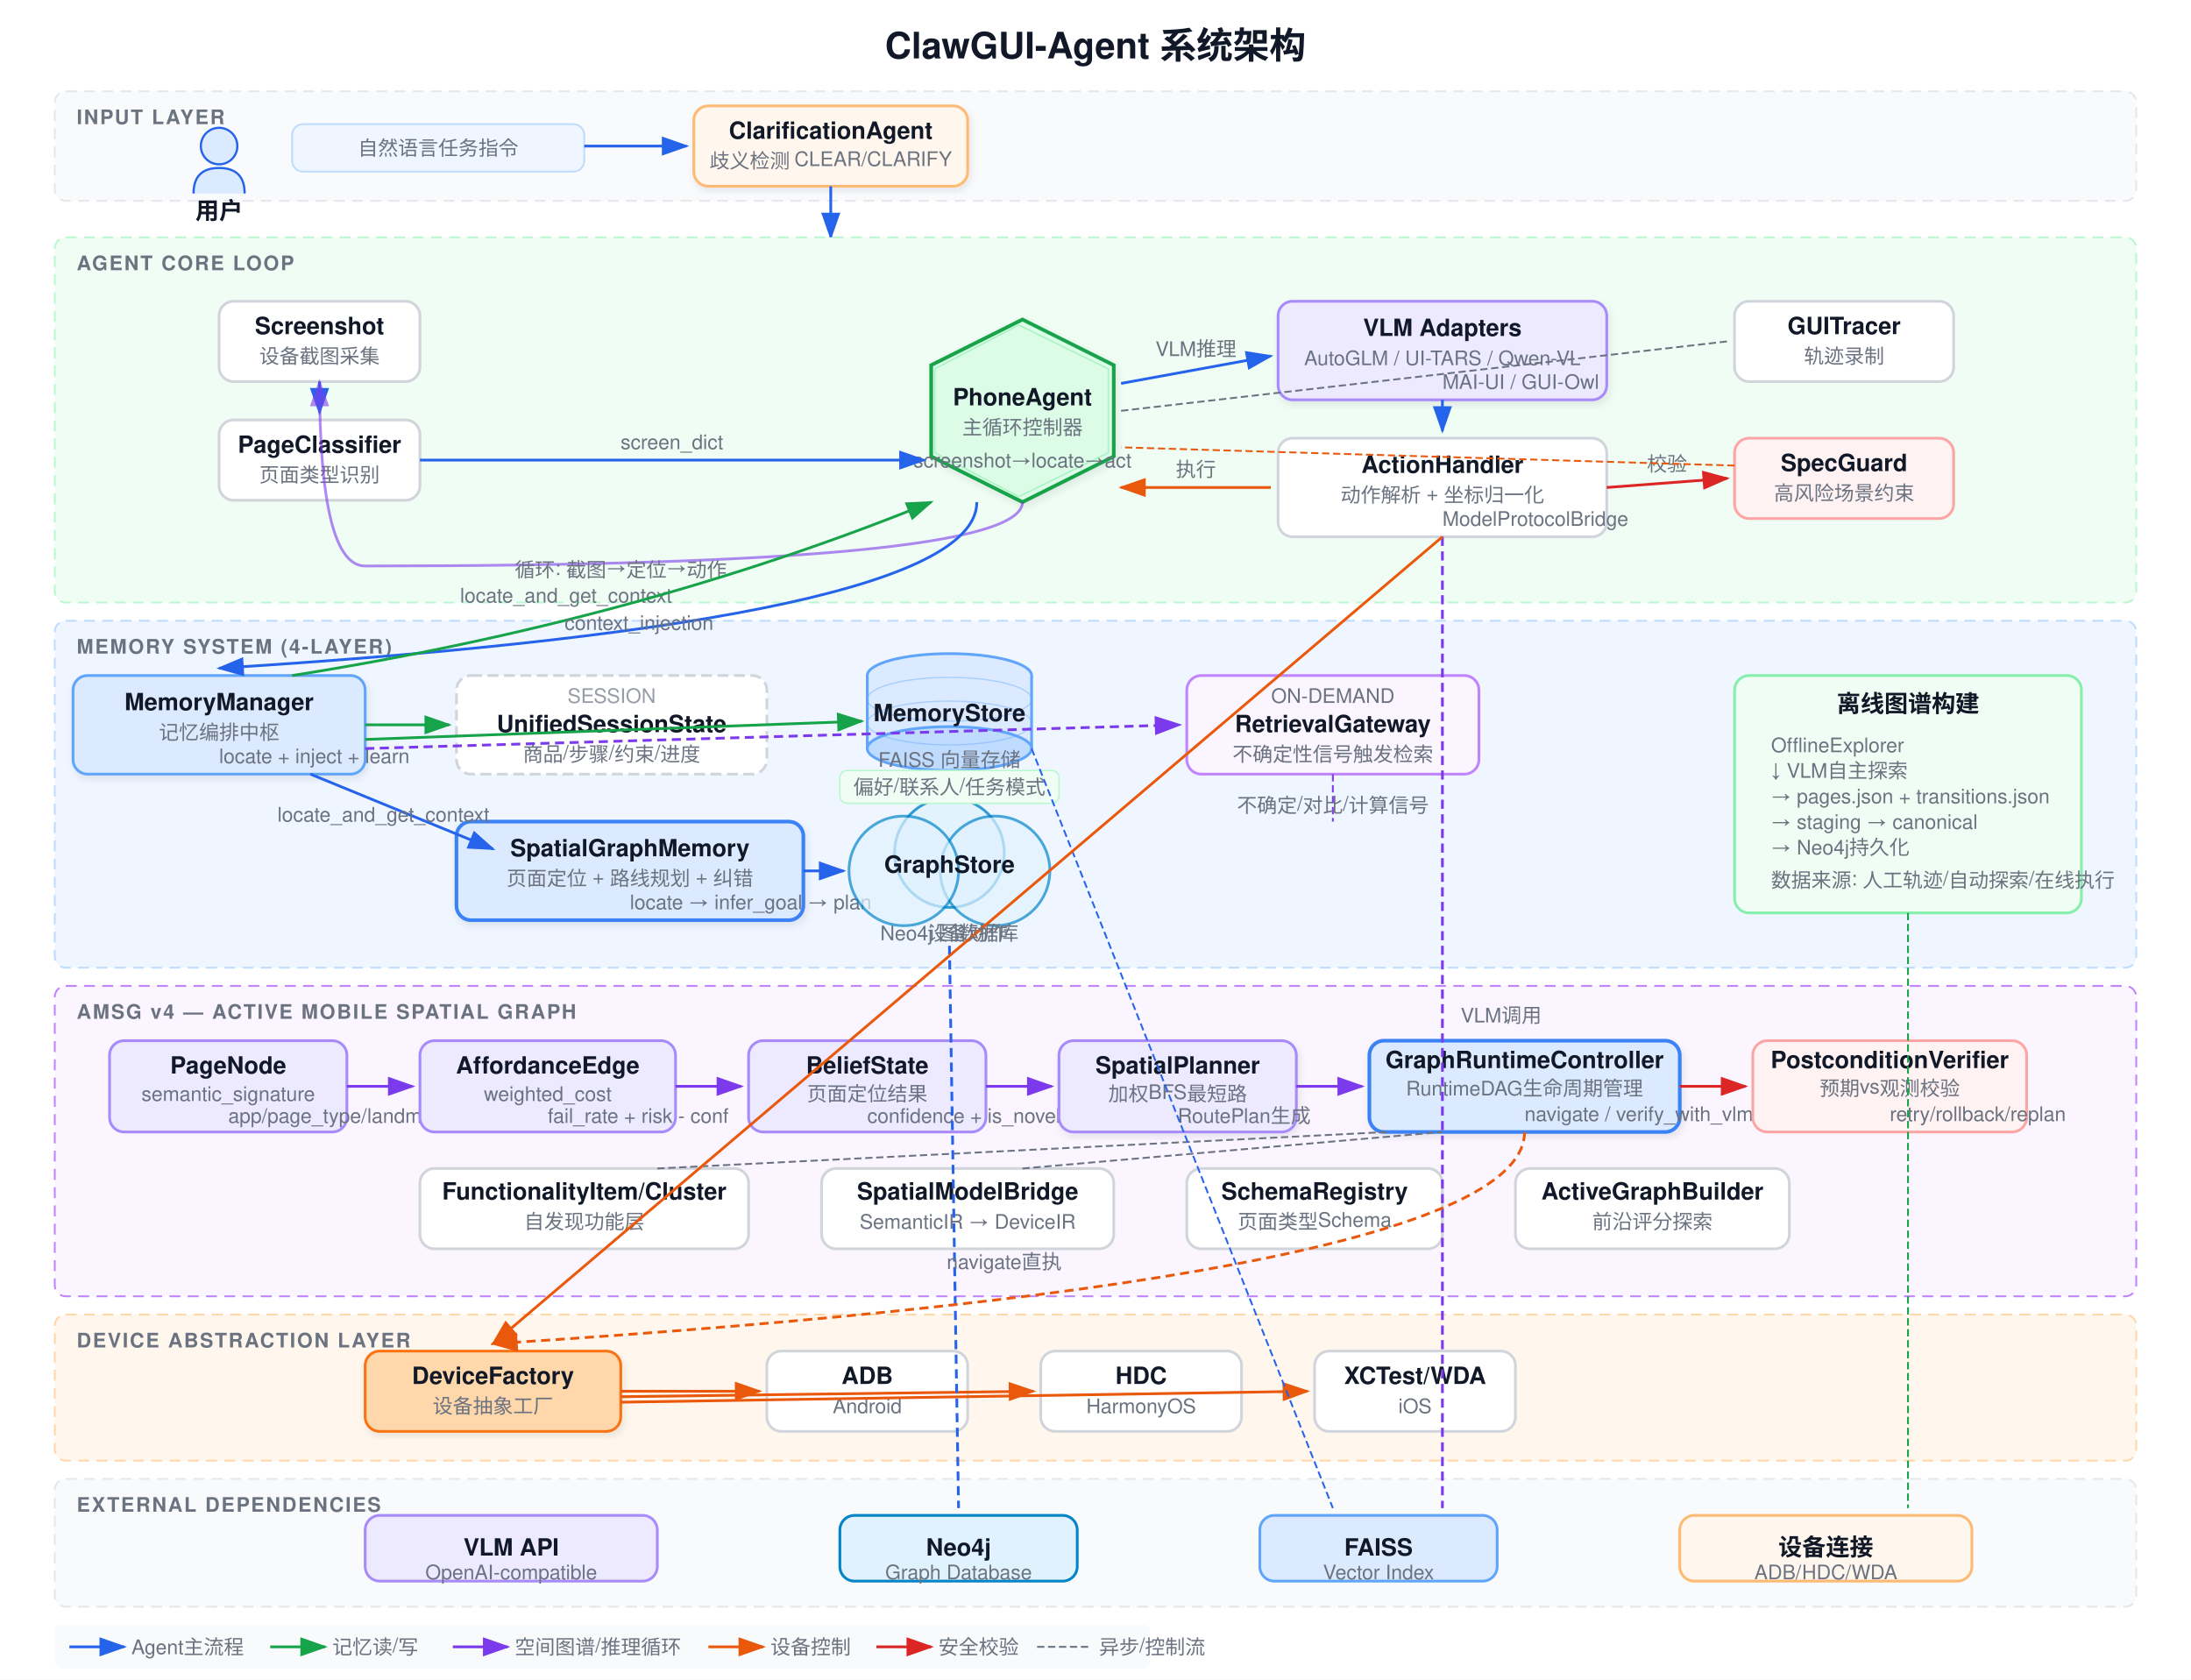
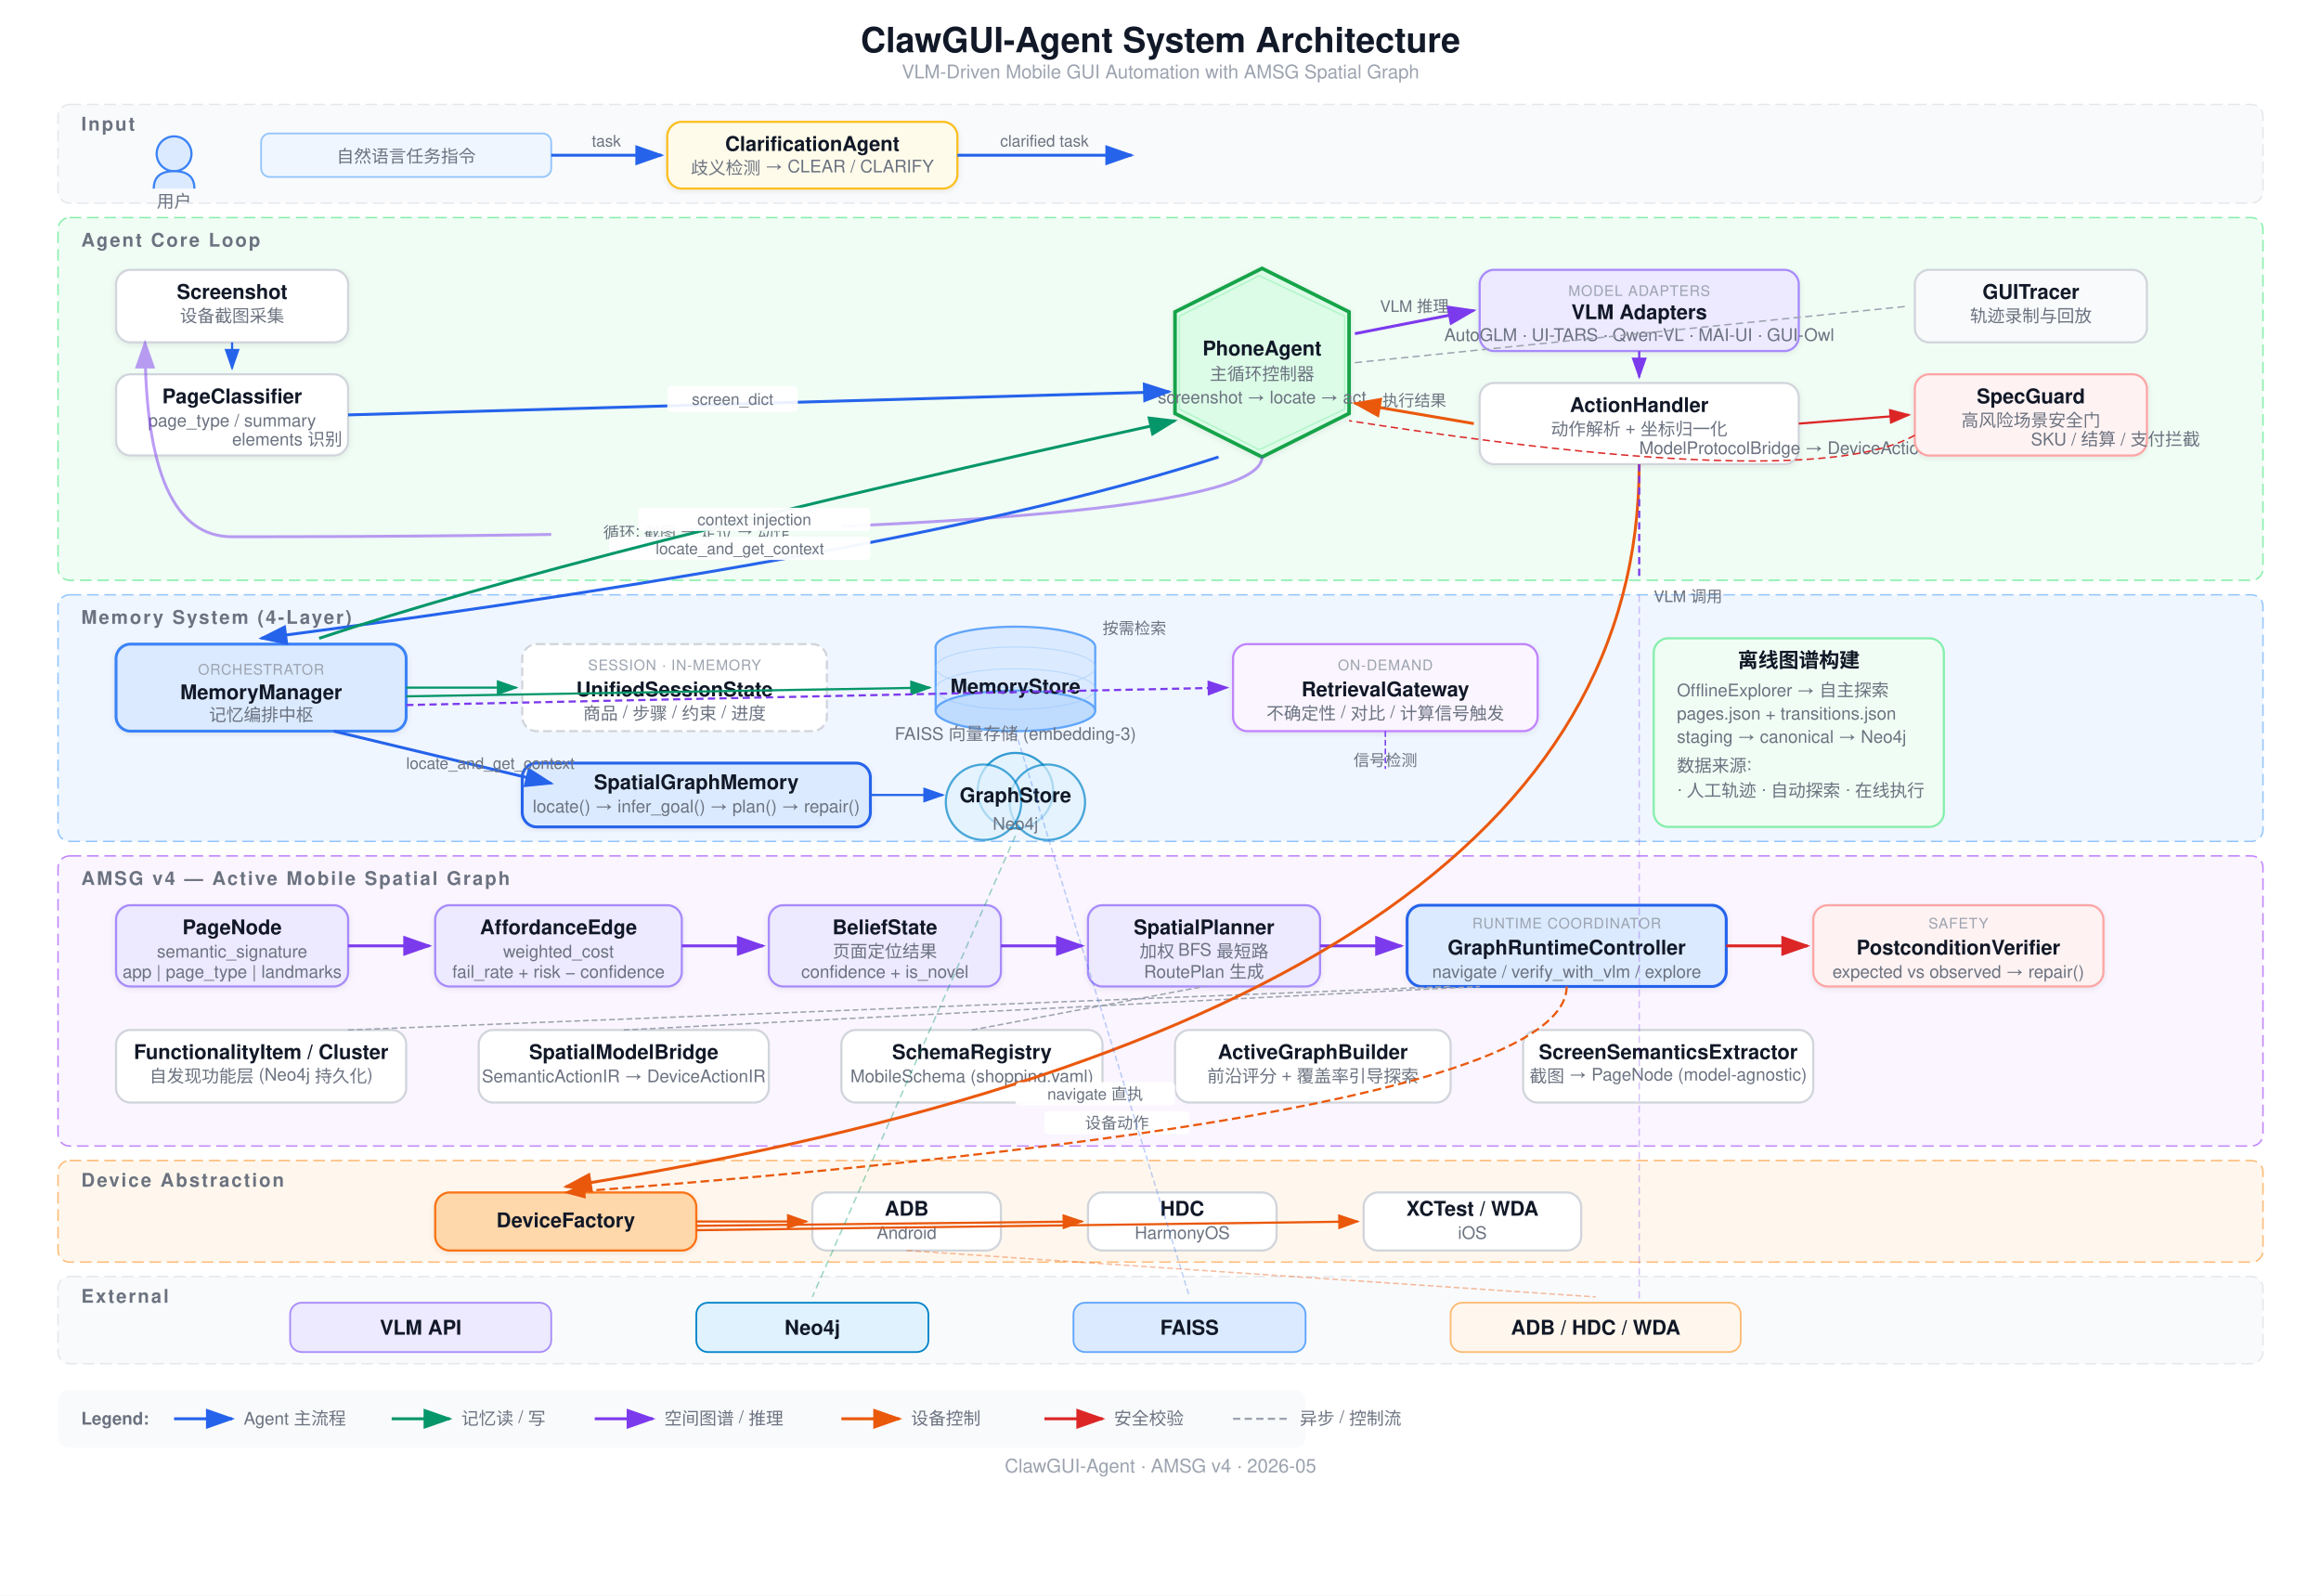
- <svg xmlns="http://www.w3.org/2000/svg" viewBox="0 0 1200 920" width="1200" height="920">
+ <svg xmlns="http://www.w3.org/2000/svg" viewBox="0 0 1600 1100" width="1600" height="1100">
  <style>
    text { font-family: 'Helvetica Neue', Helvetica, Arial, 'PingFang SC', 'Microsoft YaHei', sans-serif; }
-     .title { font-size: 20px; font-weight: 700; fill: #111827; }
-     .layer-label { font-size: 11px; font-weight: 600; fill: #6b7280; letter-spacing: 0.08em; }
-     .node-label { font-size: 13px; font-weight: 600; fill: #111827; }
-     .node-sub { font-size: 11px; fill: #6b7280; }
-     .arrow-label { font-size: 11px; fill: #6b7280; }
-     .legend-text { font-size: 11px; fill: #6b7280; }
+     .title { font-size: 24px; font-weight: 700; fill: #111827; }
+     .subtitle { font-size: 13px; fill: #9ca3af; font-weight: 400; }
+     .lane-label { font-size: 13px; font-weight: 700; fill: #6b7280; letter-spacing: 0.1em; text-transform: uppercase; }
+     .node-title { font-size: 14px; font-weight: 600; fill: #111827; }
+     .node-desc { font-size: 12px; fill: #6b7280; }
+     .node-tag { font-size: 10px; fill: #9ca3af; font-weight: 500; letter-spacing: 0.05em; }
+     .edge-label { font-size: 11px; fill: #6b7280; }
+     .legend-item { font-size: 12px; fill: #6b7280; }
  </style>
  <defs>
-     <marker id="arrow-blue" markerWidth="10" markerHeight="7" refX="9" refY="3.5" orient="auto">
-       <polygon points="0 0, 10 3.5, 0 7" fill="#2563eb" />
-     </marker>
-     <marker id="arrow-green" markerWidth="10" markerHeight="7" refX="9" refY="3.5" orient="auto">
-       <polygon points="0 0, 10 3.5, 0 7" fill="#16a34a" />
-     </marker>
-     <marker id="arrow-purple" markerWidth="10" markerHeight="7" refX="9" refY="3.5" orient="auto">
-       <polygon points="0 0, 10 3.5, 0 7" fill="#7c3aed" />
-     </marker>
-     <marker id="arrow-orange" markerWidth="10" markerHeight="7" refX="9" refY="3.5" orient="auto">
-       <polygon points="0 0, 10 3.5, 0 7" fill="#ea580c" />
-     </marker>
-     <marker id="arrow-red" markerWidth="10" markerHeight="7" refX="9" refY="3.5" orient="auto">
-       <polygon points="0 0, 10 3.5, 0 7" fill="#dc2626" />
-     </marker>
-     <filter id="shadow" x="-5%" y="-5%" width="115%" height="115%">
-       <feDropShadow dx="1" dy="2" stdDeviation="2" flood-color="#00000015" />
+     <marker id="a-blue" markerWidth="10" markerHeight="7" refX="9" refY="3.5" orient="auto">
+       <polygon points="0 0,10 3.5,0 7" fill="#2563eb" />
+     </marker>
+     <marker id="a-green" markerWidth="10" markerHeight="7" refX="9" refY="3.5" orient="auto">
+       <polygon points="0 0,10 3.5,0 7" fill="#059669" />
+     </marker>
+     <marker id="a-purple" markerWidth="10" markerHeight="7" refX="9" refY="3.5" orient="auto">
+       <polygon points="0 0,10 3.5,0 7" fill="#7c3aed" />
+     </marker>
+     <marker id="a-orange" markerWidth="10" markerHeight="7" refX="9" refY="3.5" orient="auto">
+       <polygon points="0 0,10 3.5,0 7" fill="#ea580c" />
+     </marker>
+     <marker id="a-red" markerWidth="10" markerHeight="7" refX="9" refY="3.5" orient="auto">
+       <polygon points="0 0,10 3.5,0 7" fill="#dc2626" />
+     </marker>
+     <marker id="a-gray" markerWidth="10" markerHeight="7" refX="9" refY="3.5" orient="auto">
+       <polygon points="0 0,10 3.5,0 7" fill="#9ca3af" />
+     </marker>
+     <filter id="sh" x="-3%" y="-3%" width="108%" height="112%">
+       <feDropShadow dx="0" dy="1" stdDeviation="2" flood-color="#000" flood-opacity="0.08" />
    </filter>
  </defs>
-   <rect width="1200" height="920" fill="#ffffff" />
-   <text x="600" y="32" text-anchor="middle" class="title">ClawGUI-Agent 系统架构</text>
-   <rect x="30" y="50" width="1140" height="60" rx="6" fill="#f9fafb" stroke="#e5e7eb" stroke-width="1" stroke-dasharray="6,4" />
-   <text x="42" y="68" class="layer-label">INPUT LAYER</text>
-   <circle cx="120" cy="80" r="10" fill="#dbeafe" stroke="#2563eb" stroke-width="1.2" />
-   <path d="M 106,106 Q 106,92 120,92 Q 134,92 134,106" fill="#dbeafe" stroke="#2563eb" stroke-width="1.2" />
-   <text x="120" y="120" text-anchor="middle" class="node-label">用户</text>
-   <rect x="160" y="68" width="160" height="26" rx="6" fill="#eff6ff" stroke="#bfdbfe" stroke-width="1" />
-   <text x="240" y="85" text-anchor="middle" class="node-sub">自然语言任务指令</text>
-   <rect x="380" y="58" width="150" height="44" rx="8" fill="#fff7ed" stroke="#fdba74" stroke-width="1.5" filter="url(#shadow)" />
-   <text x="455" y="76" text-anchor="middle" class="node-label">ClarificationAgent</text>
-   <text x="455" y="92" text-anchor="middle" class="node-sub">歧义检测 CLEAR/CLARIFY</text>
-   <line x1="320" y1="80" x2="376" y2="80" stroke="#2563eb" stroke-width="1.5" marker-end="url(#arrow-blue)" />
-   <line x1="455" y1="102" x2="455" y2="130" stroke="#2563eb" stroke-width="1.5" marker-end="url(#arrow-blue)" />
-   <rect x="30" y="130" width="1140" height="200" rx="6" fill="#f0fdf4" stroke="#bbf7d0" stroke-width="1" stroke-dasharray="6,4" />
-   <text x="42" y="148" class="layer-label">AGENT CORE LOOP</text>
-   <polygon points="560,175 610,200 610,250 560,275 510,250 510,200" fill="#dcfce7" stroke="#16a34a" stroke-width="2" filter="url(#shadow)" />
-   <polygon points="558,178 607,202 607,248 558,272 512,248 512,202" fill="none" stroke="#86efac" stroke-width="0.8" opacity="0.6" />
-   <text x="560" y="222" text-anchor="middle" class="node-label" fill="#166534">PhoneAgent</text>
-   <text x="560" y="238" text-anchor="middle" class="node-sub" fill="#166534">主循环控制器</text>
-   <text x="560" y="256" text-anchor="middle" class="node-sub" fill="#166534">screenshot→locate→act</text>
-   <rect x="120" y="165" width="110" height="44" rx="8" fill="#ffffff" stroke="#d1d5db" stroke-width="1.5" />
-   <text x="175" y="183" text-anchor="middle" class="node-label">Screenshot</text>
-   <text x="175" y="199" text-anchor="middle" class="node-sub">设备截图采集</text>
-   <rect x="120" y="230" width="110" height="44" rx="8" fill="#ffffff" stroke="#d1d5db" stroke-width="1.5" />
-   <text x="175" y="248" text-anchor="middle" class="node-label">PageClassifier</text>
-   <text x="175" y="264" text-anchor="middle" class="node-sub">页面类型识别</text>
-   <rect x="700" y="165" width="180" height="54" rx="8" fill="#ede9fe" stroke="#a78bfa" stroke-width="1.5" filter="url(#shadow)" />
-   <text x="790" y="184" text-anchor="middle" class="node-label" fill="#5b21b6">VLM Adapters</text>
-   <text x="790" y="200" text-anchor="middle" class="node-sub">AutoGLM / UI-TARS / Qwen-VL</text>
-   <text x="790" y="213" class="node-sub">MAI-UI / GUI-Owl</text>
-   <rect x="700" y="240" width="180" height="54" rx="8" fill="#ffffff" stroke="#d1d5db" stroke-width="1.5" />
-   <text x="790" y="259" text-anchor="middle" class="node-label">ActionHandler</text>
-   <text x="790" y="275" text-anchor="middle" class="node-sub">动作解析 + 坐标归一化</text>
-   <text x="790" y="288" class="node-sub">ModelProtocolBridge</text>
-   <rect x="950" y="165" width="120" height="44" rx="8" fill="#ffffff" stroke="#d1d5db" stroke-width="1.5" />
-   <text x="1010" y="183" text-anchor="middle" class="node-label">GUITracer</text>
-   <text x="1010" y="199" text-anchor="middle" class="node-sub">轨迹录制</text>
-   <rect x="950" y="240" width="120" height="44" rx="8" fill="#fef2f2" stroke="#fca5a5" stroke-width="1.5" />
-   <text x="1010" y="258" text-anchor="middle" class="node-label" fill="#991b1b">SpecGuard</text>
-   <text x="1010" y="274" text-anchor="middle" class="node-sub">高风险场景约束</text>
-   <line x1="175" y1="209" x2="175" y2="226" stroke="#2563eb" stroke-width="1.5" marker-end="url(#arrow-blue)" />
-   <line x1="230" y1="252" x2="506" y2="252" stroke="#2563eb" stroke-width="1.5" marker-end="url(#arrow-blue)" />
-   <text x="368" y="246" text-anchor="middle" class="arrow-label">screen_dict</text>
-   <line x1="614" y1="210" x2="696" y2="195" stroke="#2563eb" stroke-width="1.5" marker-end="url(#arrow-blue)" />
-   <text x="655" y="195" text-anchor="middle" class="arrow-label">VLM推理</text>
-   <line x1="790" y1="219" x2="790" y2="236" stroke="#2563eb" stroke-width="1.5" marker-end="url(#arrow-blue)" />
-   <line x1="696" y1="267" x2="614" y2="267" stroke="#ea580c" stroke-width="1.5" marker-end="url(#arrow-orange)" />
-   <text x="655" y="261" text-anchor="middle" class="arrow-label">执行</text>
-   <line x1="614" y1="225" x2="946" y2="187" stroke="#6b7280" stroke-width="1" stroke-dasharray="4,2" />
-   <line x1="880" y1="267" x2="946" y2="262" stroke="#dc2626" stroke-width="1.5" marker-end="url(#arrow-red)" />
-   <text x="913" y="258" text-anchor="middle" class="arrow-label">校验</text>
-   <line x1="950" y1="255" x2="614" y2="245" stroke="#ea580c" stroke-width="1" stroke-dasharray="4,2" />
-   <path d="M 560,275 Q 560,310 200,310 Q 175,310 175,209" fill="none" stroke="#7c3aed" stroke-width="1.5" marker-end="url(#arrow-purple)" opacity="0.6" />
-   <text x="340" y="316" text-anchor="middle" class="arrow-label" fill="#7c3aed">循环: 截图→定位→动作</text>
-   <rect x="30" y="340" width="1140" height="190" rx="6" fill="#eff6ff" stroke="#bfdbfe" stroke-width="1" stroke-dasharray="6,4" />
-   <text x="42" y="358" class="layer-label">MEMORY SYSTEM (4-LAYER)</text>
-   <rect x="40" y="370" width="160" height="54" rx="8" fill="#dbeafe" stroke="#60a5fa" stroke-width="1.5" filter="url(#shadow)" />
-   <text x="120" y="389" text-anchor="middle" class="node-label">MemoryManager</text>
-   <text x="120" y="405" text-anchor="middle" class="node-sub">记忆编排中枢</text>
-   <text x="120" y="418" class="node-sub">locate + inject + learn</text>
-   <rect x="250" y="370" width="170" height="54" rx="8" fill="#ffffff" stroke="#d1d5db" stroke-width="1.5" stroke-dasharray="6,3" />
-   <text x="335" y="385" text-anchor="middle" class="node-sub" opacity="0.7">SESSION</text>
-   <text x="335" y="401" text-anchor="middle" class="node-label">UnifiedSessionState</text>
-   <text x="335" y="417" text-anchor="middle" class="node-sub">商品/步骤/约束/进度</text>
-   <ellipse cx="520" cy="370" rx="45" ry="12" fill="#dbeafe" stroke="#60a5fa" stroke-width="1.5" />
-   <rect x="475" y="370" width="90" height="40" fill="#dbeafe" stroke="none" />
-   <line x1="475" y1="370" x2="475" y2="410" stroke="#60a5fa" stroke-width="1.5" />
-   <line x1="565" y1="370" x2="565" y2="410" stroke="#60a5fa" stroke-width="1.5" />
-   <ellipse cx="520" cy="410" rx="45" ry="12" fill="#bfdbfe" stroke="#60a5fa" stroke-width="1.5" />
-   <ellipse cx="520" cy="383" rx="45" ry="12" fill="none" stroke="#60a5fa" stroke-width="0.7" opacity="0.4" />
-   <ellipse cx="520" cy="396" rx="45" ry="12" fill="none" stroke="#60a5fa" stroke-width="0.7" opacity="0.4" />
-   <text x="520" y="395" text-anchor="middle" class="node-label">MemoryStore</text>
-   <text x="520" y="420" text-anchor="middle" class="node-sub">FAISS 向量存储</text>
-   <rect x="650" y="370" width="160" height="54" rx="8" fill="#faf5ff" stroke="#c084fc" stroke-width="1.5" />
-   <text x="730" y="385" text-anchor="middle" class="node-sub">ON-DEMAND</text>
-   <text x="730" y="401" text-anchor="middle" class="node-label">RetrievalGateway</text>
-   <text x="730" y="417" text-anchor="middle" class="node-sub">不确定性信号触发检索</text>
-   <rect x="250" y="450" width="190" height="54" rx="8" fill="#dbeafe" stroke="#3b82f6" stroke-width="2" filter="url(#shadow)" />
-   <text x="345" y="469" text-anchor="middle" class="node-label" fill="#1e40af">SpatialGraphMemory</text>
-   <text x="345" y="485" text-anchor="middle" class="node-sub">页面定位 + 路线规划 + 纠错</text>
-   <text x="345" y="498" class="node-sub">locate → infer_goal → plan</text>
-   <circle cx="520" cy="467" r="30" fill="#e0f2fe" stroke="#0284c7" stroke-width="1.5" opacity="0.8" />
-   <circle cx="545" cy="477" r="30" fill="#e0f2fe" stroke="#0284c7" stroke-width="1.5" opacity="0.7" />
-   <circle cx="495" cy="477" r="30" fill="#e0f2fe" stroke="#0284c7" stroke-width="1.5" opacity="0.7" />
-   <text x="520" y="478" text-anchor="middle" class="node-label" fill="#0c4a6e">GraphStore</text>
-   <text x="520" y="515" text-anchor="middle" class="node-sub">Neo4j 图数据库</text>
-   <line x1="200" y1="397" x2="246" y2="397" stroke="#16a34a" stroke-width="1.5" marker-end="url(#arrow-green)" />
-   <line x1="200" y1="405" x2="472" y2="395" stroke="#16a34a" stroke-width="1.5" marker-end="url(#arrow-green)" />
-   <line x1="200" y1="410" x2="646" y2="397" stroke="#7c3aed" stroke-width="1.5" stroke-dasharray="5,3" marker-end="url(#arrow-purple)" />
-   <line x1="170" y1="424" x2="270" y2="465" stroke="#2563eb" stroke-width="1.5" marker-end="url(#arrow-blue)" />
-   <text x="210" y="450" text-anchor="middle" class="arrow-label">locate_and_get_context</text>
-   <line x1="440" y1="477" x2="462" y2="477" stroke="#2563eb" stroke-width="1.5" marker-end="url(#arrow-blue)" />
-   <line x1="730" y1="424" x2="730" y2="450" stroke="#7c3aed" stroke-width="1" stroke-dasharray="4,2" />
-   <text x="730" y="445" text-anchor="middle" class="arrow-label" fill="#7c3aed">不确定/对比/计算信号</text>
-   <rect x="460" y="422" width="120" height="18" rx="4" fill="#f0fdf4" stroke="#bbf7d0" stroke-width="0.8" />
-   <text x="520" y="435" text-anchor="middle" class="node-sub" fill="#166534">偏好/联系人/任务模式</text>
-   <rect x="30" y="540" width="1140" height="170" rx="6" fill="#faf5ff" stroke="#c084fc" stroke-width="1" stroke-dasharray="6,4" />
-   <text x="42" y="558" class="layer-label">AMSG v4 — ACTIVE MOBILE SPATIAL GRAPH</text>
-   <rect x="60" y="570" width="130" height="50" rx="8" fill="#ede9fe" stroke="#a78bfa" stroke-width="1.5" />
-   <text x="125" y="588" text-anchor="middle" class="node-label" fill="#5b21b6">PageNode</text>
-   <text x="125" y="603" text-anchor="middle" class="node-sub">semantic_signature</text>
-   <text x="125" y="615" class="node-sub">app/page_type/landmarks</text>
-   <rect x="230" y="570" width="140" height="50" rx="8" fill="#ede9fe" stroke="#a78bfa" stroke-width="1.5" />
-   <text x="300" y="588" text-anchor="middle" class="node-label" fill="#5b21b6">AffordanceEdge</text>
-   <text x="300" y="603" text-anchor="middle" class="node-sub">weighted_cost</text>
-   <text x="300" y="615" class="node-sub">fail_rate + risk - conf</text>
-   <rect x="410" y="570" width="130" height="50" rx="8" fill="#ede9fe" stroke="#a78bfa" stroke-width="1.5" />
-   <text x="475" y="588" text-anchor="middle" class="node-label" fill="#5b21b6">BeliefState</text>
-   <text x="475" y="603" text-anchor="middle" class="node-sub">页面定位结果</text>
-   <text x="475" y="615" class="node-sub">confidence + is_novel</text>
-   <rect x="580" y="570" width="130" height="50" rx="8" fill="#ede9fe" stroke="#a78bfa" stroke-width="1.5" filter="url(#shadow)" />
-   <text x="645" y="588" text-anchor="middle" class="node-label" fill="#5b21b6">SpatialPlanner</text>
-   <text x="645" y="603" text-anchor="middle" class="node-sub">加权BFS最短路</text>
-   <text x="645" y="615" class="node-sub">RoutePlan生成</text>
-   <rect x="750" y="570" width="170" height="50" rx="8" fill="#dbeafe" stroke="#3b82f6" stroke-width="2" filter="url(#shadow)" />
-   <text x="835" y="585" text-anchor="middle" class="node-label">GraphRuntimeController</text>
-   <text x="835" y="600" text-anchor="middle" class="node-sub">RuntimeDAG生命周期管理</text>
-   <text x="835" y="614" class="node-sub">navigate / verify_with_vlm / explore</text>
-   <rect x="960" y="570" width="150" height="50" rx="8" fill="#fef2f2" stroke="#fca5a5" stroke-width="1.5" />
-   <text x="1035" y="585" text-anchor="middle" class="node-label" fill="#991b1b">PostconditionVerifier</text>
-   <text x="1035" y="600" text-anchor="middle" class="node-sub">预期vs观测校验</text>
-   <text x="1035" y="614" class="node-sub">retry/rollback/replan</text>
-   <rect x="230" y="640" width="180" height="44" rx="8" fill="#ffffff" stroke="#d1d5db" stroke-width="1.5" />
-   <text x="320" y="657" text-anchor="middle" class="node-label">FunctionalityItem/Cluster</text>
-   <text x="320" y="673" text-anchor="middle" class="node-sub">自发现功能层</text>
-   <rect x="450" y="640" width="160" height="44" rx="8" fill="#ffffff" stroke="#d1d5db" stroke-width="1.5" />
-   <text x="530" y="657" text-anchor="middle" class="node-label">SpatialModelBridge</text>
-   <text x="530" y="673" text-anchor="middle" class="node-sub">SemanticIR → DeviceIR</text>
-   <rect x="650" y="640" width="140" height="44" rx="8" fill="#ffffff" stroke="#d1d5db" stroke-width="1.5" />
-   <text x="720" y="657" text-anchor="middle" class="node-label">SchemaRegistry</text>
-   <text x="720" y="673" text-anchor="middle" class="node-sub">页面类型Schema</text>
-   <rect x="830" y="640" width="150" height="44" rx="8" fill="#ffffff" stroke="#d1d5db" stroke-width="1.5" />
-   <text x="905" y="657" text-anchor="middle" class="node-label">ActiveGraphBuilder</text>
-   <text x="905" y="673" text-anchor="middle" class="node-sub">前沿评分探索</text>
-   <line x1="190" y1="595" x2="226" y2="595" stroke="#7c3aed" stroke-width="1.5" marker-end="url(#arrow-purple)" />
-   <line x1="370" y1="595" x2="406" y2="595" stroke="#7c3aed" stroke-width="1.5" marker-end="url(#arrow-purple)" />
-   <line x1="540" y1="595" x2="576" y2="595" stroke="#7c3aed" stroke-width="1.5" marker-end="url(#arrow-purple)" />
-   <line x1="710" y1="595" x2="746" y2="595" stroke="#7c3aed" stroke-width="1.5" marker-end="url(#arrow-purple)" />
-   <line x1="920" y1="595" x2="956" y2="595" stroke="#dc2626" stroke-width="1.5" marker-end="url(#arrow-red)" />
-   <line x1="360" y1="640" x2="760" y2="620" stroke="#6b7280" stroke-width="1" stroke-dasharray="4,2" />
-   <line x1="560" y1="640" x2="790" y2="620" stroke="#6b7280" stroke-width="1" stroke-dasharray="4,2" />
-   <rect x="30" y="720" width="1140" height="80" rx="6" fill="#fff7ed" stroke="#fed7aa" stroke-width="1" stroke-dasharray="6,4" />
-   <text x="42" y="738" class="layer-label">DEVICE ABSTRACTION LAYER</text>
-   <rect x="200" y="740" width="140" height="44" rx="8" fill="#fed7aa" stroke="#f97316" stroke-width="1.5" filter="url(#shadow)" />
-   <text x="270" y="758" text-anchor="middle" class="node-label" fill="#9a3412">DeviceFactory</text>
-   <text x="270" y="774" text-anchor="middle" class="node-sub">设备抽象工厂</text>
-   <rect x="420" y="740" width="110" height="44" rx="8" fill="#ffffff" stroke="#d1d5db" stroke-width="1.5" />
-   <text x="475" y="758" text-anchor="middle" class="node-label">ADB</text>
-   <text x="475" y="774" text-anchor="middle" class="node-sub">Android</text>
-   <rect x="570" y="740" width="110" height="44" rx="8" fill="#ffffff" stroke="#d1d5db" stroke-width="1.5" />
-   <text x="625" y="758" text-anchor="middle" class="node-label">HDC</text>
-   <text x="625" y="774" text-anchor="middle" class="node-sub">HarmonyOS</text>
-   <rect x="720" y="740" width="110" height="44" rx="8" fill="#ffffff" stroke="#d1d5db" stroke-width="1.5" />
-   <text x="775" y="758" text-anchor="middle" class="node-label">XCTest/WDA</text>
-   <text x="775" y="774" text-anchor="middle" class="node-sub">iOS</text>
-   <line x1="340" y1="762" x2="416" y2="762" stroke="#ea580c" stroke-width="1.5" marker-end="url(#arrow-orange)" />
-   <line x1="340" y1="765" x2="566" y2="762" stroke="#ea580c" stroke-width="1.5" marker-end="url(#arrow-orange)" />
-   <line x1="340" y1="768" x2="716" y2="762" stroke="#ea580c" stroke-width="1.5" marker-end="url(#arrow-orange)" />
-   <rect x="30" y="810" width="1140" height="70" rx="6" fill="#f9fafb" stroke="#e5e7eb" stroke-width="1" stroke-dasharray="6,4" />
-   <text x="42" y="828" class="layer-label">EXTERNAL DEPENDENCIES</text>
-   <rect x="200" y="830" width="160" height="36" rx="8" fill="#ede9fe" stroke="#a78bfa" stroke-width="1.5" />
-   <text x="280" y="852" text-anchor="middle" class="node-label" fill="#5b21b6">VLM API</text>
-   <text x="280" y="865" text-anchor="middle" class="node-sub">OpenAI-compatible</text>
-   <rect x="460" y="830" width="130" height="36" rx="8" fill="#e0f2fe" stroke="#0284c7" stroke-width="1.5" />
-   <text x="525" y="852" text-anchor="middle" class="node-label" fill="#0c4a6e">Neo4j</text>
-   <text x="525" y="865" text-anchor="middle" class="node-sub">Graph Database</text>
-   <rect x="690" y="830" width="130" height="36" rx="8" fill="#dbeafe" stroke="#60a5fa" stroke-width="1.5" />
-   <text x="755" y="852" text-anchor="middle" class="node-label">FAISS</text>
-   <text x="755" y="865" text-anchor="middle" class="node-sub">Vector Index</text>
-   <rect x="920" y="830" width="160" height="36" rx="8" fill="#fff7ed" stroke="#fdba74" stroke-width="1.5" />
-   <text x="1000" y="852" text-anchor="middle" class="node-label">设备连接</text>
-   <text x="1000" y="865" text-anchor="middle" class="node-sub">ADB/HDC/WDA</text>
-   <path d="M 535,275 Q 535,340 120,366" fill="none" stroke="#2563eb" stroke-width="1.5" marker-end="url(#arrow-blue)" />
-   <text x="310" y="330" text-anchor="middle" class="arrow-label">locate_and_get_context</text>
-   <path d="M 160,370 Q 350,340 510,275" fill="none" stroke="#16a34a" stroke-width="1.5" marker-end="url(#arrow-green)" />
-   <text x="350" y="345" text-anchor="middle" class="arrow-label" fill="#16a34a">context_injection</text>
-   <line x1="790" y1="294" x2="790" y2="826" stroke="#7c3aed" stroke-width="1.5" stroke-dasharray="5,3" />
-   <text x="800" y="560" class="arrow-label" fill="#7c3aed">VLM调用</text>
-   <line x1="520" y1="518" x2="525" y2="826" stroke="#2563eb" stroke-width="1.5" stroke-dasharray="5,3" />
-   <line x1="565" y1="410" x2="730" y2="826" stroke="#2563eb" stroke-width="1" stroke-dasharray="4,2" />
-   <line x1="790" y1="294" x2="270" y2="736" stroke="#ea580c" stroke-width="1.5" marker-end="url(#arrow-orange)" />
-   <text x="530" y="515" text-anchor="middle" class="arrow-label">设备动作</text>
-   <path d="M 835,620 Q 835,700 270,736" fill="none" stroke="#ea580c" stroke-width="1.5" stroke-dasharray="5,3" marker-end="url(#arrow-orange)" />
-   <text x="550" y="695" text-anchor="middle" class="arrow-label" fill="#ea580c">navigate直执</text>
-   <rect x="950" y="370" width="190" height="130" rx="8" fill="#f0fdf4" stroke="#86efac" stroke-width="1.5" />
-   <text x="1045" y="390" text-anchor="middle" class="node-label" fill="#166534">离线图谱构建</text>
-   <text x="970" y="412" class="node-sub">OfflineExplorer</text>
-   <text x="970" y="426" class="node-sub">↓ VLM自主探索</text>
-   <text x="970" y="440" class="node-sub">→ pages.json + transitions.json</text>
-   <text x="970" y="454" class="node-sub">→ staging → canonical</text>
-   <text x="970" y="468" class="node-sub">→ Neo4j持久化</text>
-   <text x="970" y="486" class="node-sub" fill="#6b7280">数据来源: 人工轨迹/自动探索/在线执行</text>
-   <line x1="1045" y1="500" x2="1045" y2="826" stroke="#16a34a" stroke-width="1" stroke-dasharray="4,2" />
-   <rect x="30" y="890" width="600" height="24" rx="4" fill="#f9fafb" />
-   <line x1="38" y1="902" x2="68" y2="902" stroke="#2563eb" stroke-width="1.5" marker-end="url(#arrow-blue)" />
-   <text x="72" y="906" class="legend-text">Agent主流程</text>
-   <line x1="148" y1="902" x2="178" y2="902" stroke="#16a34a" stroke-width="1.5" marker-end="url(#arrow-green)" />
-   <text x="182" y="906" class="legend-text">记忆读/写</text>
-   <line x1="248" y1="902" x2="278" y2="902" stroke="#7c3aed" stroke-width="1.5" marker-end="url(#arrow-purple)" />
-   <text x="282" y="906" class="legend-text">空间图谱/推理循环</text>
-   <line x1="388" y1="902" x2="418" y2="902" stroke="#ea580c" stroke-width="1.5" marker-end="url(#arrow-orange)" />
-   <text x="422" y="906" class="legend-text">设备控制</text>
-   <line x1="480" y1="902" x2="510" y2="902" stroke="#dc2626" stroke-width="1.5" marker-end="url(#arrow-red)" />
-   <text x="514" y="906" class="legend-text">安全校验</text>
-   <line x1="568" y1="902" x2="598" y2="902" stroke="#6b7280" stroke-width="1" stroke-dasharray="4,2" />
-   <text x="602" y="906" class="legend-text">异步/控制流</text>
+   <rect width="1600" height="1100" fill="#ffffff" />
+   <text x="800" y="36" text-anchor="middle" class="title">ClawGUI-Agent System Architecture</text>
+   <text x="800" y="54" text-anchor="middle" class="subtitle">VLM-Driven Mobile GUI Automation with AMSG Spatial Graph</text>
+   <rect x="40" y="72" width="1520" height="68" rx="8" fill="#f9fafb" stroke="#e5e7eb" stroke-width="1" stroke-dasharray="8,4" />
+   <text x="56" y="90" class="lane-label">Input</text>
+   <circle cx="120" cy="106" r="12" fill="#dbeafe" stroke="#3b82f6" stroke-width="1.5" />
+   <path d="M 106,130 Q 106,118 120,118 Q 134,118 134,130" fill="#dbeafe" stroke="#3b82f6" stroke-width="1.5" />
+   <text x="120" y="143" text-anchor="middle" class="node-desc">用户</text>
+   <rect x="180" y="92" width="200" height="30" rx="6" fill="#eff6ff" stroke="#93c5fd" stroke-width="1.2" />
+   <text x="280" y="112" text-anchor="middle" class="node-desc" fill="#1e40af">自然语言任务指令</text>
+   <rect x="460" y="84" width="200" height="46" rx="10" fill="#fffbeb" stroke="#fbbf24" stroke-width="1.5" filter="url(#sh)" />
+   <text x="560" y="104" text-anchor="middle" class="node-title">ClarificationAgent</text>
+   <text x="560" y="120" text-anchor="middle" class="node-desc">歧义检测 → CLEAR / CLARIFY</text>
+   <line x1="380" y1="107" x2="456" y2="107" stroke="#2563eb" stroke-width="2" marker-end="url(#a-blue)" />
+   <text x="418" y="101" text-anchor="middle" class="edge-label">task</text>
+   <line x1="660" y1="107" x2="780" y2="107" stroke="#2563eb" stroke-width="2" marker-end="url(#a-blue)" />
+   <text x="720" y="101" text-anchor="middle" class="edge-label">clarified task</text>
+   <rect x="40" y="150" width="1520" height="250" rx="8" fill="#f0fdf4" stroke="#86efac" stroke-width="1" stroke-dasharray="8,4" />
+   <text x="56" y="170" class="lane-label">Agent Core Loop</text>
+   <polygon points="870,185 930,215 930,285 870,315 810,285 810,215" fill="#dcfce7" stroke="#16a34a" stroke-width="2.5" filter="url(#sh)" />
+   <polygon points="868,190 927,218 927,282 868,310 813,282 813,218" fill="none" stroke="#86efac" stroke-width="1" opacity="0.5" />
+   <text x="870" y="245" text-anchor="middle" class="node-title" fill="#14532d" font-size="15">PhoneAgent</text>
+   <text x="870" y="262" text-anchor="middle" class="node-desc" fill="#166534">主循环控制器</text>
+   <text x="870" y="278" text-anchor="middle" class="node-desc" fill="#166534">screenshot → locate → act</text>
+   <rect x="80" y="186" width="160" height="50" rx="10" fill="#ffffff" stroke="#d1d5db" stroke-width="1.5" filter="url(#sh)" />
+   <text x="160" y="206" text-anchor="middle" class="node-title">Screenshot</text>
+   <text x="160" y="222" text-anchor="middle" class="node-desc">设备截图采集</text>
+   <rect x="80" y="258" width="160" height="56" rx="10" fill="#ffffff" stroke="#d1d5db" stroke-width="1.5" filter="url(#sh)" />
+   <text x="160" y="278" text-anchor="middle" class="node-title">PageClassifier</text>
+   <text x="160" y="294" text-anchor="middle" class="node-desc">page_type / summary</text>
+   <text x="160" y="307" class="node-desc">elements 识别</text>
+   <line x1="160" y1="236" x2="160" y2="254" stroke="#2563eb" stroke-width="1.5" marker-end="url(#a-blue)" />
+   <line x1="240" y1="286" x2="806" y2="270" stroke="#2563eb" stroke-width="2" marker-end="url(#a-blue)" />
+   <rect x="460" y="266" width="90" height="18" rx="3" fill="#ffffff" fill-opacity="0.9" />
+   <text x="505" y="279" text-anchor="middle" class="edge-label">screen_dict</text>
+   <rect x="1020" y="186" width="220" height="56" rx="10" fill="#ede9fe" stroke="#a78bfa" stroke-width="1.5" filter="url(#sh)" />
+   <text x="1130" y="204" text-anchor="middle" class="node-tag">MODEL ADAPTERS</text>
+   <text x="1130" y="220" text-anchor="middle" class="node-title" fill="#5b21b6">VLM Adapters</text>
+   <text x="1130" y="235" text-anchor="middle" class="node-desc">AutoGLM · UI-TARS · Qwen-VL · MAI-UI · GUI-Owl</text>
+   <rect x="1020" y="264" width="220" height="56" rx="10" fill="#ffffff" stroke="#d1d5db" stroke-width="1.5" filter="url(#sh)" />
+   <text x="1130" y="284" text-anchor="middle" class="node-title">ActionHandler</text>
+   <text x="1130" y="300" text-anchor="middle" class="node-desc">动作解析 + 坐标归一化</text>
+   <text x="1130" y="313" class="node-desc">ModelProtocolBridge → DeviceActionIR</text>
+   <line x1="934" y1="230" x2="1016" y2="214" stroke="#7c3aed" stroke-width="2" marker-end="url(#a-purple)" />
+   <text x="975" y="215" text-anchor="middle" class="edge-label" fill="#7c3aed">VLM 推理</text>
+   <line x1="1130" y1="242" x2="1130" y2="260" stroke="#7c3aed" stroke-width="1.5" marker-end="url(#a-purple)" />
+   <line x1="1016" y1="292" x2="934" y2="278" stroke="#ea580c" stroke-width="2" marker-end="url(#a-orange)" />
+   <text x="975" y="280" text-anchor="middle" class="edge-label" fill="#ea580c">执行结果</text>
+   <rect x="1320" y="186" width="160" height="50" rx="10" fill="#f9fafb" stroke="#d1d5db" stroke-width="1.5" />
+   <text x="1400" y="206" text-anchor="middle" class="node-title">GUITracer</text>
+   <text x="1400" y="222" text-anchor="middle" class="node-desc">轨迹录制与回放</text>
+   <rect x="1320" y="258" width="160" height="56" rx="10" fill="#fef2f2" stroke="#fca5a5" stroke-width="1.5" filter="url(#sh)" />
+   <text x="1400" y="278" text-anchor="middle" class="node-title" fill="#991b1b">SpecGuard</text>
+   <text x="1400" y="294" text-anchor="middle" class="node-desc">高风险场景安全门</text>
+   <text x="1400" y="307" class="node-desc">SKU / 结算 / 支付拦截</text>
+   <line x1="1240" y1="292" x2="1316" y2="286" stroke="#dc2626" stroke-width="1.5" marker-end="url(#a-red)" />
+   <path d="M 1320,300 Q 1250,340 930,290" fill="none" stroke="#dc2626" stroke-width="1" stroke-dasharray="5,3" />
+   <line x1="934" y1="250" x2="1316" y2="211" stroke="#9ca3af" stroke-width="1" stroke-dasharray="5,3" />
+   <path d="M 870,315 Q 870,370 160,370 Q 100,370 100,236" fill="none" stroke="#7c3aed" stroke-width="2" marker-end="url(#a-purple)" opacity="0.5" />
+   <rect x="380" y="358" width="200" height="18" rx="3" fill="#f0fdf4" />
+   <text x="480" y="371" text-anchor="middle" class="edge-label" fill="#7c3aed">循环: 截图 → 定位 → 动作</text>
+   <rect x="40" y="410" width="1520" height="170" rx="8" fill="#eff6ff" stroke="#93c5fd" stroke-width="1" stroke-dasharray="8,4" />
+   <text x="56" y="430" class="lane-label">Memory System (4-Layer)</text>
+   <rect x="80" y="444" width="200" height="60" rx="10" fill="#dbeafe" stroke="#3b82f6" stroke-width="2" filter="url(#sh)" />
+   <text x="180" y="465" text-anchor="middle" class="node-tag">ORCHESTRATOR</text>
+   <text x="180" y="482" text-anchor="middle" class="node-title">MemoryManager</text>
+   <text x="180" y="497" text-anchor="middle" class="node-desc">记忆编排中枢</text>
+   <rect x="360" y="444" width="210" height="60" rx="10" fill="#ffffff" stroke="#d1d5db" stroke-width="1.5" stroke-dasharray="6,3" />
+   <text x="465" y="462" text-anchor="middle" class="node-tag">SESSION · IN-MEMORY</text>
+   <text x="465" y="480" text-anchor="middle" class="node-title">UnifiedSessionState</text>
+   <text x="465" y="496" text-anchor="middle" class="node-desc">商品 / 步骤 / 约束 / 进度</text>
+   <ellipse cx="700" cy="446" rx="55" ry="14" fill="#dbeafe" stroke="#60a5fa" stroke-width="1.5" />
+   <rect x="645" y="446" width="110" height="44" fill="#dbeafe" stroke="none" />
+   <line x1="645" y1="446" x2="645" y2="490" stroke="#60a5fa" stroke-width="1.5" />
+   <line x1="755" y1="446" x2="755" y2="490" stroke="#60a5fa" stroke-width="1.5" />
+   <ellipse cx="700" cy="490" rx="55" ry="14" fill="#bfdbfe" stroke="#60a5fa" stroke-width="1.5" />
+   <ellipse cx="700" cy="460" rx="55" ry="14" fill="none" stroke="#93c5fd" stroke-width="0.7" opacity="0.5" />
+   <ellipse cx="700" cy="475" rx="55" ry="14" fill="none" stroke="#93c5fd" stroke-width="0.7" opacity="0.5" />
+   <text x="700" y="478" text-anchor="middle" class="node-title">MemoryStore</text>
+   <text x="700" y="510" text-anchor="middle" class="node-desc">FAISS 向量存储 (embedding-3)</text>
+   <rect x="850" y="444" width="210" height="60" rx="10" fill="#faf5ff" stroke="#c084fc" stroke-width="1.5" filter="url(#sh)" />
+   <text x="955" y="462" text-anchor="middle" class="node-tag">ON-DEMAND</text>
+   <text x="955" y="480" text-anchor="middle" class="node-title">RetrievalGateway</text>
+   <text x="955" y="496" text-anchor="middle" class="node-desc">不确定性 / 对比 / 计算信号触发</text>
+   <rect x="360" y="526" width="240" height="44" rx="10" fill="#dbeafe" stroke="#2563eb" stroke-width="2" filter="url(#sh)" />
+   <text x="480" y="544" text-anchor="middle" class="node-title" fill="#1e40af">SpatialGraphMemory</text>
+   <text x="480" y="560" text-anchor="middle" class="node-desc">locate() → infer_goal() → plan() → repair()</text>
+   <circle cx="700" cy="545" r="26" fill="#e0f2fe" stroke="#0284c7" stroke-width="1.5" opacity="0.8" />
+   <circle cx="722" cy="553" r="26" fill="#e0f2fe" stroke="#0284c7" stroke-width="1.5" opacity="0.7" />
+   <circle cx="678" cy="553" r="26" fill="#e0f2fe" stroke="#0284c7" stroke-width="1.5" opacity="0.7" />
+   <text x="700" y="553" text-anchor="middle" class="node-title" fill="#0c4a6e">GraphStore</text>
+   <text x="700" y="572" text-anchor="middle" class="node-desc">Neo4j</text>
+   <line x1="280" y1="474" x2="356" y2="474" stroke="#059669" stroke-width="1.5" marker-end="url(#a-green)" />
+   <line x1="280" y1="480" x2="641" y2="474" stroke="#059669" stroke-width="1.5" marker-end="url(#a-green)" />
+   <line x1="280" y1="486" x2="846" y2="474" stroke="#7c3aed" stroke-width="1.5" stroke-dasharray="5,3" marker-end="url(#a-purple)" />
+   <text x="760" y="437" class="edge-label" fill="#7c3aed">按需检索</text>
+   <line x1="230" y1="504" x2="380" y2="540" stroke="#2563eb" stroke-width="2" marker-end="url(#a-blue)" />
+   <text x="280" y="530" class="edge-label">locate_and_get_context</text>
+   <line x1="600" y1="548" x2="650" y2="548" stroke="#2563eb" stroke-width="1.5" marker-end="url(#a-blue)" />
+   <line x1="955" y1="504" x2="955" y2="530" stroke="#7c3aed" stroke-width="1" stroke-dasharray="4,2" />
+   <text x="955" y="528" text-anchor="middle" class="edge-label" fill="#7c3aed">信号检测</text>
+   <rect x="1140" y="440" width="200" height="130" rx="10" fill="#f0fdf4" stroke="#86efac" stroke-width="1.5" />
+   <text x="1240" y="460" text-anchor="middle" class="node-title" fill="#166534">离线图谱构建</text>
+   <text x="1156" y="480" class="node-desc">OfflineExplorer → 自主探索</text>
+   <text x="1156" y="496" class="node-desc">pages.json + transitions.json</text>
+   <text x="1156" y="512" class="node-desc">staging → canonical → Neo4j</text>
+   <text x="1156" y="532" class="node-desc" fill="#9ca3af">数据来源:</text>
+   <text x="1156" y="548" class="node-desc" fill="#9ca3af">· 人工轨迹 · 自动探索 · 在线执行</text>
+   <rect x="40" y="590" width="1520" height="200" rx="8" fill="#faf5ff" stroke="#c084fc" stroke-width="1" stroke-dasharray="8,4" />
+   <text x="56" y="610" class="lane-label">AMSG v4 — Active Mobile Spatial Graph</text>
+   <rect x="80" y="624" width="160" height="56" rx="10" fill="#ede9fe" stroke="#a78bfa" stroke-width="1.5" filter="url(#sh)" />
+   <text x="160" y="644" text-anchor="middle" class="node-title" fill="#5b21b6">PageNode</text>
+   <text x="160" y="660" text-anchor="middle" class="node-desc">semantic_signature</text>
+   <text x="160" y="674" text-anchor="middle" class="node-desc">app | page_type | landmarks</text>
+   <rect x="300" y="624" width="170" height="56" rx="10" fill="#ede9fe" stroke="#a78bfa" stroke-width="1.5" filter="url(#sh)" />
+   <text x="385" y="644" text-anchor="middle" class="node-title" fill="#5b21b6">AffordanceEdge</text>
+   <text x="385" y="660" text-anchor="middle" class="node-desc">weighted_cost</text>
+   <text x="385" y="674" text-anchor="middle" class="node-desc">fail_rate + risk − confidence</text>
+   <rect x="530" y="624" width="160" height="56" rx="10" fill="#ede9fe" stroke="#a78bfa" stroke-width="1.5" filter="url(#sh)" />
+   <text x="610" y="644" text-anchor="middle" class="node-title" fill="#5b21b6">BeliefState</text>
+   <text x="610" y="660" text-anchor="middle" class="node-desc">页面定位结果</text>
+   <text x="610" y="674" text-anchor="middle" class="node-desc">confidence + is_novel</text>
+   <rect x="750" y="624" width="160" height="56" rx="10" fill="#ede9fe" stroke="#a78bfa" stroke-width="1.5" filter="url(#sh)" />
+   <text x="830" y="644" text-anchor="middle" class="node-title" fill="#5b21b6">SpatialPlanner</text>
+   <text x="830" y="660" text-anchor="middle" class="node-desc">加权 BFS 最短路</text>
+   <text x="830" y="674" text-anchor="middle" class="node-desc">RoutePlan 生成</text>
+   <rect x="970" y="624" width="220" height="56" rx="10" fill="#dbeafe" stroke="#2563eb" stroke-width="2" filter="url(#sh)" />
+   <text x="1080" y="640" text-anchor="middle" class="node-tag">RUNTIME COORDINATOR</text>
+   <text x="1080" y="658" text-anchor="middle" class="node-title">GraphRuntimeController</text>
+   <text x="1080" y="674" text-anchor="middle" class="node-desc">navigate / verify_with_vlm / explore</text>
+   <rect x="1250" y="624" width="200" height="56" rx="10" fill="#fef2f2" stroke="#fca5a5" stroke-width="1.5" filter="url(#sh)" />
+   <text x="1350" y="640" text-anchor="middle" class="node-tag">SAFETY</text>
+   <text x="1350" y="658" text-anchor="middle" class="node-title" fill="#991b1b">PostconditionVerifier</text>
+   <text x="1350" y="674" text-anchor="middle" class="node-desc">expected vs observed → repair()</text>
+   <line x1="240" y1="652" x2="296" y2="652" stroke="#7c3aed" stroke-width="2" marker-end="url(#a-purple)" />
+   <line x1="470" y1="652" x2="526" y2="652" stroke="#7c3aed" stroke-width="2" marker-end="url(#a-purple)" />
+   <line x1="690" y1="652" x2="746" y2="652" stroke="#7c3aed" stroke-width="2" marker-end="url(#a-purple)" />
+   <line x1="910" y1="652" x2="966" y2="652" stroke="#7c3aed" stroke-width="2" marker-end="url(#a-purple)" />
+   <line x1="1190" y1="652" x2="1246" y2="652" stroke="#dc2626" stroke-width="2" marker-end="url(#a-red)" />
+   <rect x="80" y="710" width="200" height="50" rx="10" fill="#ffffff" stroke="#d1d5db" stroke-width="1.5" />
+   <text x="180" y="730" text-anchor="middle" class="node-title">FunctionalityItem / Cluster</text>
+   <text x="180" y="746" text-anchor="middle" class="node-desc">自发现功能层 (Neo4j 持久化)</text>
+   <rect x="330" y="710" width="200" height="50" rx="10" fill="#ffffff" stroke="#d1d5db" stroke-width="1.5" />
+   <text x="430" y="730" text-anchor="middle" class="node-title">SpatialModelBridge</text>
+   <text x="430" y="746" text-anchor="middle" class="node-desc">SemanticActionIR → DeviceActionIR</text>
+   <rect x="580" y="710" width="180" height="50" rx="10" fill="#ffffff" stroke="#d1d5db" stroke-width="1.5" />
+   <text x="670" y="730" text-anchor="middle" class="node-title">SchemaRegistry</text>
+   <text x="670" y="746" text-anchor="middle" class="node-desc">MobileSchema (shopping.yaml)</text>
+   <rect x="810" y="710" width="190" height="50" rx="10" fill="#ffffff" stroke="#d1d5db" stroke-width="1.5" />
+   <text x="905" y="730" text-anchor="middle" class="node-title">ActiveGraphBuilder</text>
+   <text x="905" y="746" text-anchor="middle" class="node-desc">前沿评分 + 覆盖率引导探索</text>
+   <rect x="1050" y="710" width="200" height="50" rx="10" fill="#ffffff" stroke="#d1d5db" stroke-width="1.5" />
+   <text x="1150" y="730" text-anchor="middle" class="node-title">ScreenSemanticsExtractor</text>
+   <text x="1150" y="746" text-anchor="middle" class="node-desc">截图 → PageNode (model-agnostic)</text>
+   <line x1="240" y1="710" x2="1000" y2="680" stroke="#9ca3af" stroke-width="1" stroke-dasharray="4,2" />
+   <line x1="430" y1="710" x2="1020" y2="680" stroke="#9ca3af" stroke-width="1" stroke-dasharray="4,2" />
+   <line x1="670" y1="710" x2="830" y2="680" stroke="#9ca3af" stroke-width="1" stroke-dasharray="4,2" />
+   <rect x="40" y="800" width="1520" height="70" rx="8" fill="#fff7ed" stroke="#fdba74" stroke-width="1" stroke-dasharray="8,4" />
+   <text x="56" y="818" class="lane-label">Device Abstraction</text>
+   <rect x="300" y="822" width="180" height="40" rx="10" fill="#fed7aa" stroke="#f97316" stroke-width="1.5" filter="url(#sh)" />
+   <text x="390" y="846" text-anchor="middle" class="node-title" fill="#9a3412">DeviceFactory</text>
+   <rect x="560" y="822" width="130" height="40" rx="10" fill="#ffffff" stroke="#d1d5db" stroke-width="1.5" />
+   <text x="625" y="838" text-anchor="middle" class="node-title">ADB</text>
+   <text x="625" y="854" text-anchor="middle" class="node-desc">Android</text>
+   <rect x="750" y="822" width="130" height="40" rx="10" fill="#ffffff" stroke="#d1d5db" stroke-width="1.5" />
+   <text x="815" y="838" text-anchor="middle" class="node-title">HDC</text>
+   <text x="815" y="854" text-anchor="middle" class="node-desc">HarmonyOS</text>
+   <rect x="940" y="822" width="150" height="40" rx="10" fill="#ffffff" stroke="#d1d5db" stroke-width="1.5" />
+   <text x="1015" y="838" text-anchor="middle" class="node-title">XCTest / WDA</text>
+   <text x="1015" y="854" text-anchor="middle" class="node-desc">iOS</text>
+   <line x1="480" y1="842" x2="556" y2="842" stroke="#ea580c" stroke-width="1.5" marker-end="url(#a-orange)" />
+   <line x1="480" y1="845" x2="746" y2="842" stroke="#ea580c" stroke-width="1.5" marker-end="url(#a-orange)" />
+   <line x1="480" y1="848" x2="936" y2="842" stroke="#ea580c" stroke-width="1.5" marker-end="url(#a-orange)" />
+   <rect x="40" y="880" width="1520" height="60" rx="8" fill="#f9fafb" stroke="#e5e7eb" stroke-width="1" stroke-dasharray="8,4" />
+   <text x="56" y="898" class="lane-label">External</text>
+   <rect x="200" y="898" width="180" height="34" rx="8" fill="#ede9fe" stroke="#a78bfa" stroke-width="1.2" />
+   <text x="290" y="920" text-anchor="middle" class="node-title" fill="#5b21b6">VLM API</text>
+   <rect x="480" y="898" width="160" height="34" rx="8" fill="#e0f2fe" stroke="#0284c7" stroke-width="1.2" />
+   <text x="560" y="920" text-anchor="middle" class="node-title" fill="#0c4a6e">Neo4j</text>
+   <rect x="740" y="898" width="160" height="34" rx="8" fill="#dbeafe" stroke="#60a5fa" stroke-width="1.2" />
+   <text x="820" y="920" text-anchor="middle" class="node-title">FAISS</text>
+   <rect x="1000" y="898" width="200" height="34" rx="8" fill="#fff7ed" stroke="#fdba74" stroke-width="1.2" />
+   <text x="1100" y="920" text-anchor="middle" class="node-title">ADB / HDC / WDA</text>
+   <path d="M 840,315 Q 640,380 180,440" fill="none" stroke="#2563eb" stroke-width="2" marker-end="url(#a-blue)" />
+   <rect x="420" y="370" width="180" height="16" rx="3" fill="#ffffff" fill-opacity="0.95" />
+   <text x="510" y="382" text-anchor="middle" class="edge-label">locate_and_get_context</text>
+   <path d="M 220,440 Q 400,380 810,290" fill="none" stroke="#059669" stroke-width="2" marker-end="url(#a-green)" />
+   <rect x="440" y="350" width="160" height="16" rx="3" fill="#ffffff" fill-opacity="0.95" />
+   <text x="520" y="362" text-anchor="middle" class="edge-label" fill="#059669">context injection</text>
+   <path d="M 1130,320 Q 1130,700 390,818" fill="none" stroke="#ea580c" stroke-width="2" marker-end="url(#a-orange)" />
+   <rect x="720" y="766" width="100" height="16" rx="3" fill="#ffffff" fill-opacity="0.95" />
+   <text x="770" y="778" text-anchor="middle" class="edge-label" fill="#ea580c">设备动作</text>
+   <path d="M 1080,680 Q 1080,770 390,822" fill="none" stroke="#ea580c" stroke-width="1.5" stroke-dasharray="6,3" marker-end="url(#a-orange)" />
+   <rect x="700" y="746" width="110" height="16" rx="3" fill="#ffffff" fill-opacity="0.95" />
+   <text x="755" y="758" text-anchor="middle" class="edge-label" fill="#ea580c">navigate 直执</text>
+   <line x1="1130" y1="320" x2="1130" y2="398" stroke="#7c3aed" stroke-width="1.5" stroke-dasharray="5,3" />
+   <line x1="1130" y1="410" x2="1130" y2="898" stroke="#7c3aed" stroke-width="1" stroke-dasharray="5,3" opacity="0.3" />
+   <text x="1140" y="415" class="edge-label" fill="#7c3aed">VLM 调用</text>
+   <line x1="700" y1="576" x2="560" y2="894" stroke="#059669" stroke-width="1" stroke-dasharray="5,3" opacity="0.4" />
+   <line x1="700" y1="504" x2="820" y2="894" stroke="#2563eb" stroke-width="1" stroke-dasharray="4,2" opacity="0.3" />
+   <line x1="625" y1="862" x2="1100" y2="894" stroke="#ea580c" stroke-width="1" stroke-dasharray="4,2" opacity="0.4" />
+   <rect x="40" y="958" width="860" height="40" rx="8" fill="#f9fafb" />
+   <text x="56" y="982" class="legend-item" font-weight="600">Legend:</text>
+   <line x1="120" y1="978" x2="160" y2="978" stroke="#2563eb" stroke-width="2" marker-end="url(#a-blue)" />
+   <text x="168" y="982" class="legend-item">Agent 主流程</text>
+   <line x1="270" y1="978" x2="310" y2="978" stroke="#059669" stroke-width="2" marker-end="url(#a-green)" />
+   <text x="318" y="982" class="legend-item">记忆读 / 写</text>
+   <line x1="410" y1="978" x2="450" y2="978" stroke="#7c3aed" stroke-width="2" marker-end="url(#a-purple)" />
+   <text x="458" y="982" class="legend-item">空间图谱 / 推理</text>
+   <line x1="580" y1="978" x2="620" y2="978" stroke="#ea580c" stroke-width="2" marker-end="url(#a-orange)" />
+   <text x="628" y="982" class="legend-item">设备控制</text>
+   <line x1="720" y1="978" x2="760" y2="978" stroke="#dc2626" stroke-width="2" marker-end="url(#a-red)" />
+   <text x="768" y="982" class="legend-item">安全校验</text>
+   <line x1="850" y1="978" x2="890" y2="978" stroke="#9ca3af" stroke-width="1.5" stroke-dasharray="5,3" />
+   <text x="896" y="982" class="legend-item">异步 / 控制流</text>
+   <text x="800" y="1015" text-anchor="middle" class="subtitle">ClawGUI-Agent · AMSG v4 · 2026-05</text>
</svg>
